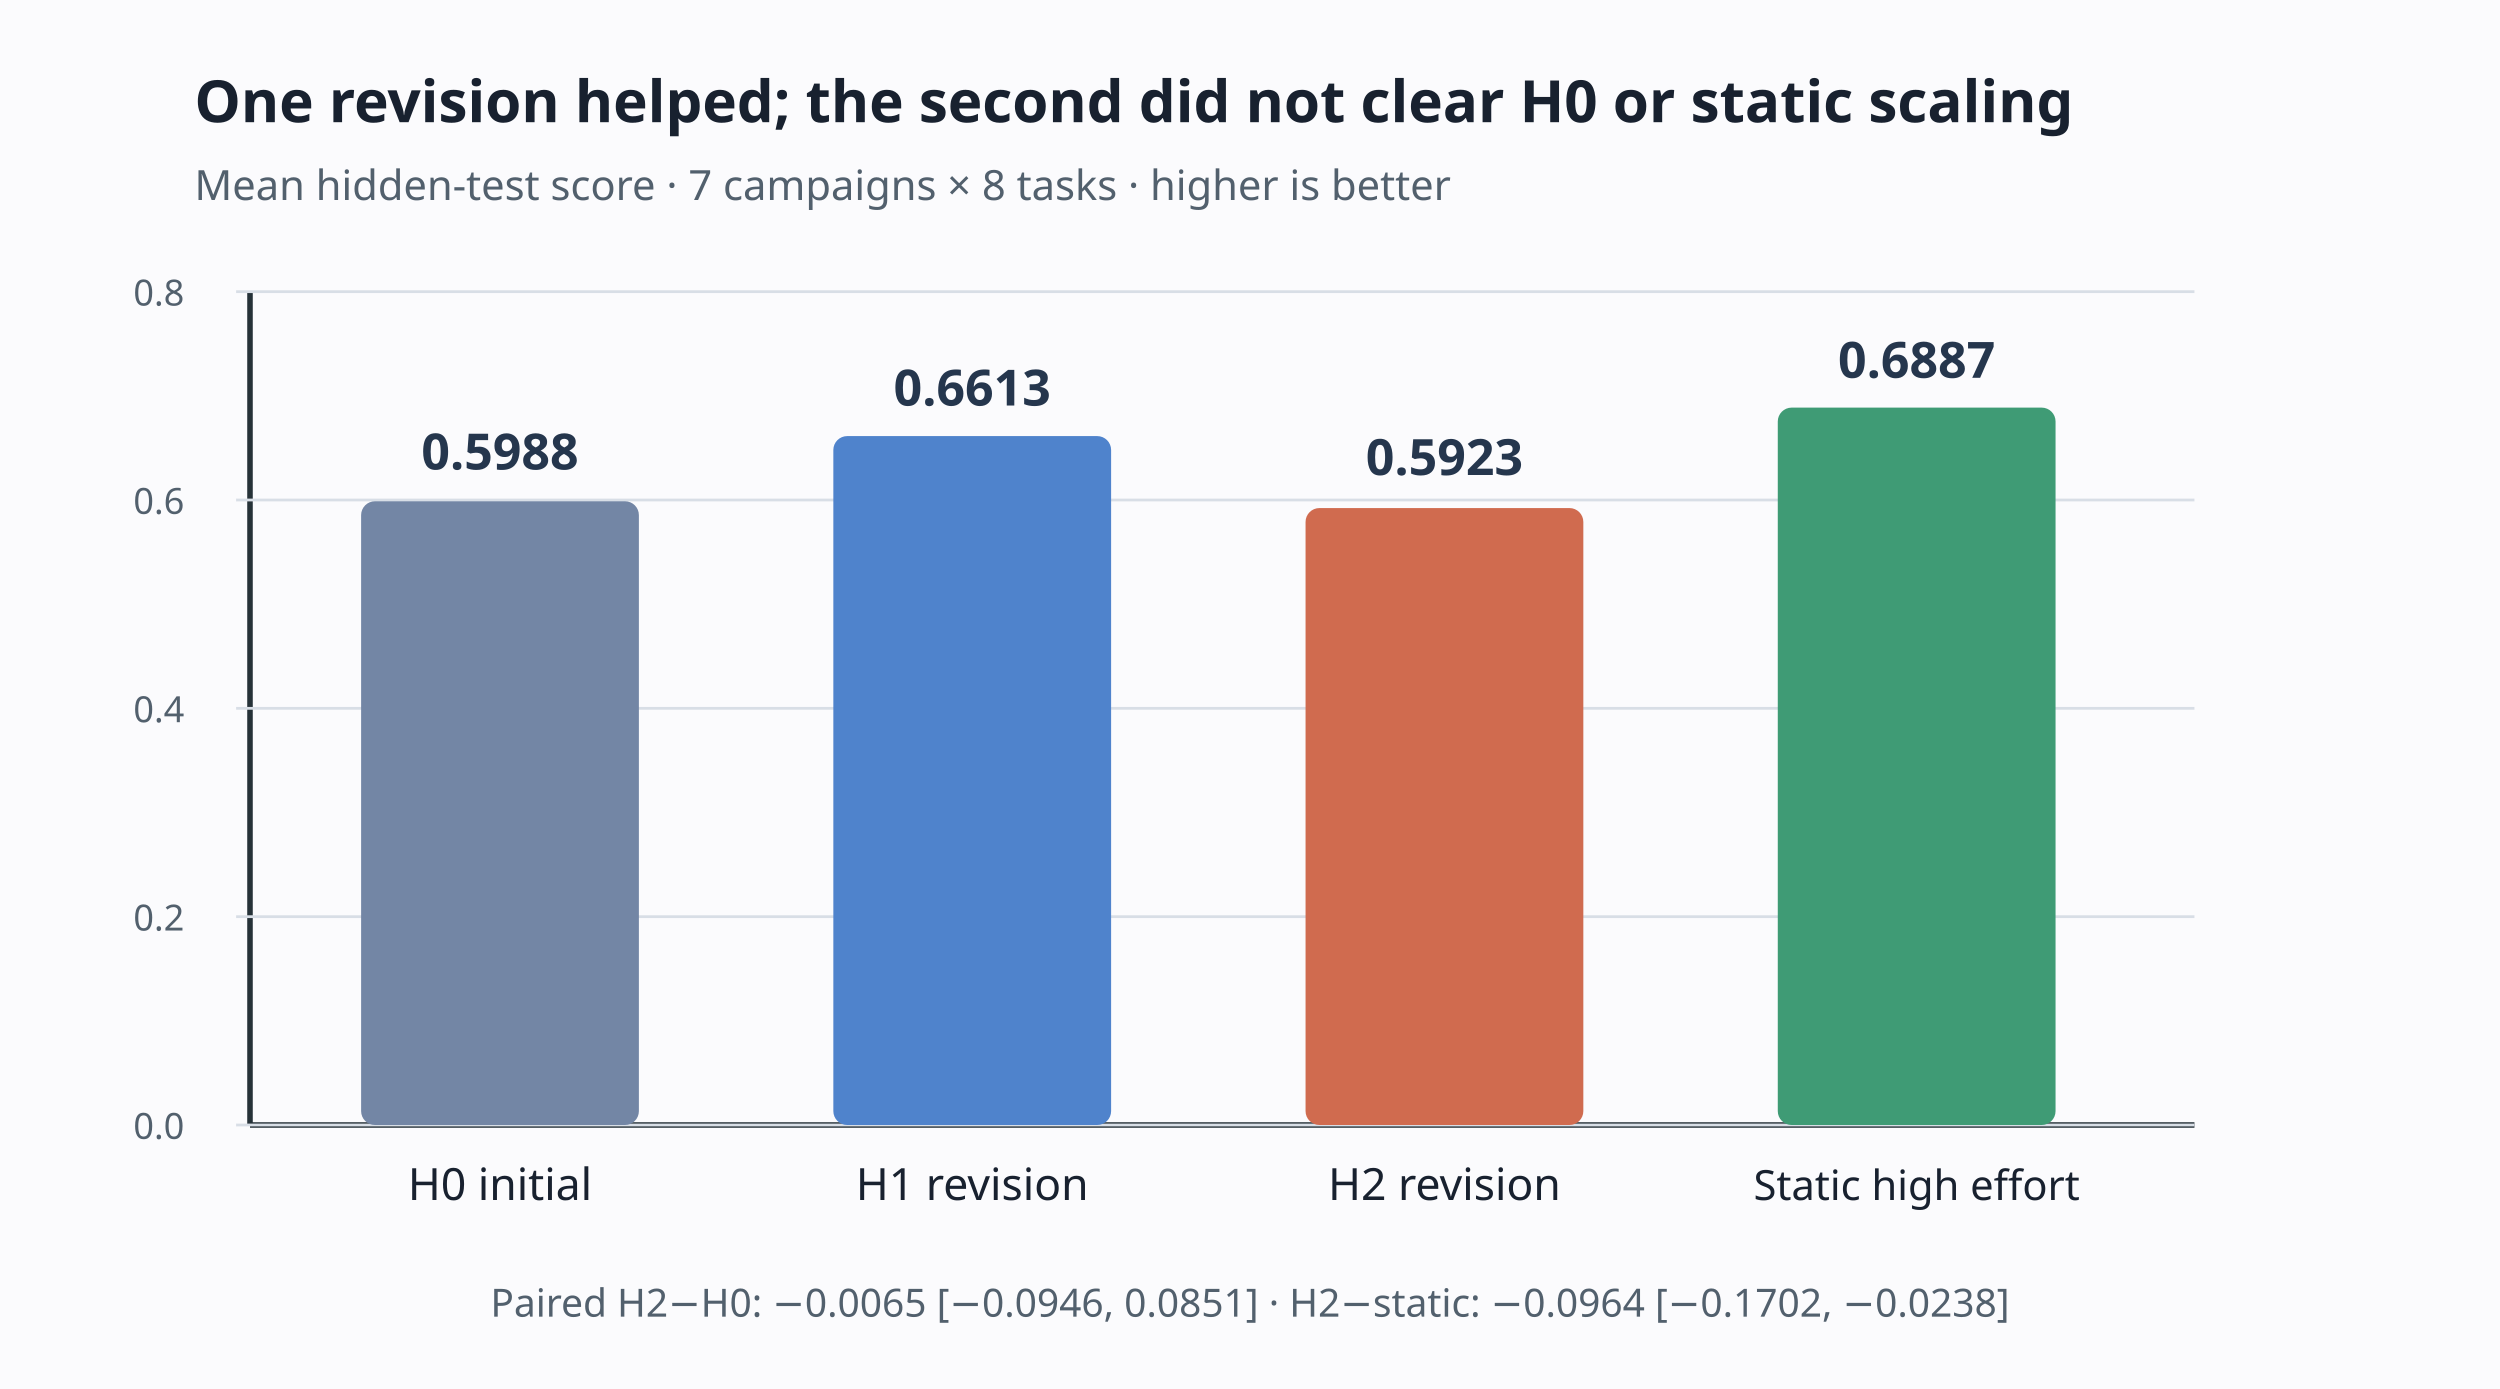
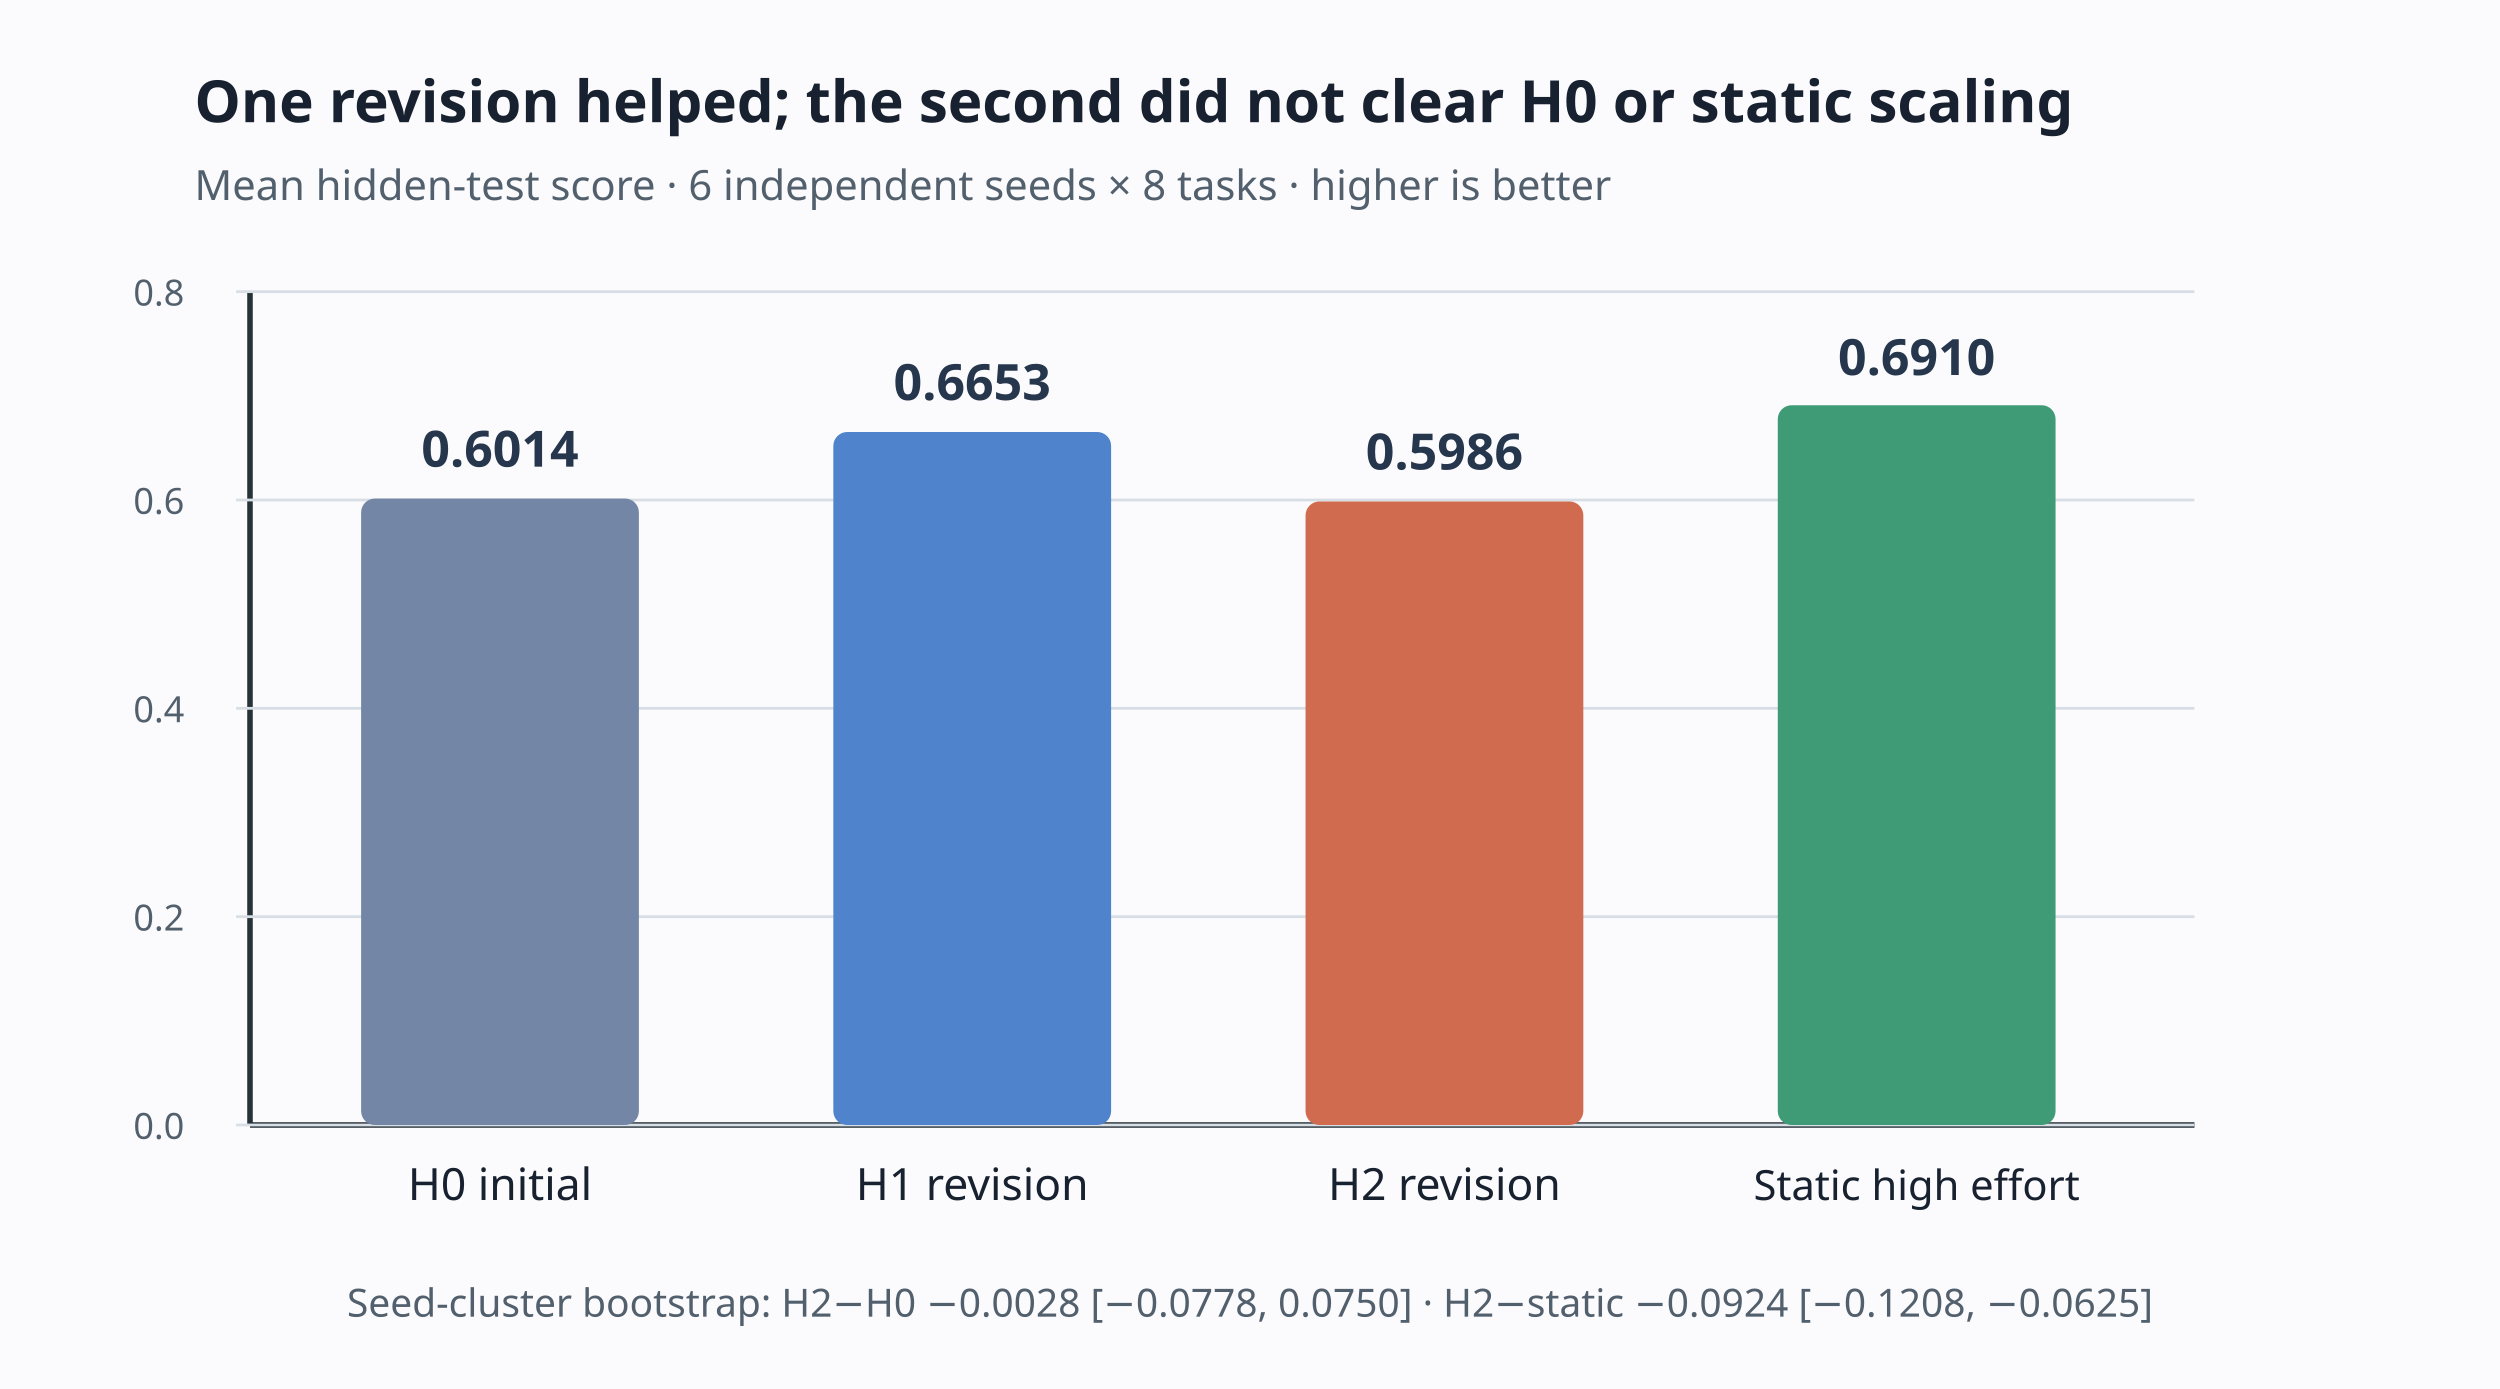
<svg xmlns="http://www.w3.org/2000/svg" width="900" height="500" viewBox="0 0 900 500" role="img" aria-labelledby="title desc">
  <rect width="900" height="500" fill="#fbfbfd" />
  <text x="70" y="44" font-family="sans-serif" font-size="21" font-weight="700" fill="#18212f">One revision helped; the second did not clear H0 or static scaling</text>
-   <text x="70" y="72" font-family="sans-serif" font-size="15" fill="#52606d">Mean hidden-test score · 7 campaigns × 8 tasks · higher is better</text>
+   <text x="70" y="72" font-family="sans-serif" font-size="15" fill="#52606d">Mean hidden-test score · 6 independent seeds × 8 tasks · higher is better</text>
  <line x1="90" y1="405" x2="790" y2="405" stroke="#263238" stroke-width="2" />
  <line x1="90" y1="105" x2="90" y2="405" stroke="#263238" stroke-width="2" />
  <g font-family="sans-serif" font-size="13" fill="#52606d">
    <line x1="85" y1="405" x2="790" y2="405" stroke="#d8dee6" />
    <text x="48" y="410">0.0</text>
    <line x1="85" y1="330" x2="790" y2="330" stroke="#d8dee6" />
    <text x="48" y="335">0.2</text>
    <line x1="85" y1="255" x2="790" y2="255" stroke="#d8dee6" />
    <text x="48" y="260">0.4</text>
    <line x1="85" y1="180" x2="790" y2="180" stroke="#d8dee6" />
    <text x="48" y="185">0.6</text>
    <line x1="85" y1="105" x2="790" y2="105" stroke="#d8dee6" />
    <text x="48" y="110">0.8</text>
  </g>
-   <rect x="130" y="180.45" width="100" height="224.55" rx="5" fill="#7386a5" />
-   <rect x="300" y="156.99" width="100" height="248.01" rx="5" fill="#4f83cc" />
-   <rect x="470" y="182.90" width="100" height="222.10" rx="5" fill="#d06b4f" />
-   <rect x="640" y="146.74" width="100" height="258.26" rx="5" fill="#3f9b75" />
+   <rect x="130" y="179.48" width="100" height="225.52" rx="5" fill="#7386a5" />
+   <rect x="300" y="155.52" width="100" height="249.48" rx="5" fill="#4f83cc" />
+   <rect x="470" y="180.52" width="100" height="224.48" rx="5" fill="#d06b4f" />
+   <rect x="640" y="145.89" width="100" height="259.11" rx="5" fill="#3f9b75" />
  <g font-family="sans-serif" text-anchor="middle">
-     <text x="180" y="169" font-size="18" font-weight="700" fill="#25364d">0.5988</text>
-     <text x="350" y="146" font-size="18" font-weight="700" fill="#25364d">0.6613</text>
-     <text x="520" y="171" font-size="18" font-weight="700" fill="#25364d">0.5923</text>
-     <text x="690" y="136" font-size="18" font-weight="700" fill="#25364d">0.6887</text>
+     <text x="180" y="168" font-size="18" font-weight="700" fill="#25364d">0.6014</text>
+     <text x="350" y="144" font-size="18" font-weight="700" fill="#25364d">0.6653</text>
+     <text x="520" y="169" font-size="18" font-weight="700" fill="#25364d">0.5986</text>
+     <text x="690" y="135" font-size="18" font-weight="700" fill="#25364d">0.6910</text>
    <text x="180" y="432" font-size="16" fill="#18212f">H0 initial</text>
    <text x="350" y="432" font-size="16" fill="#18212f">H1 revision</text>
    <text x="520" y="432" font-size="16" fill="#18212f">H2 revision</text>
    <text x="690" y="432" font-size="15" fill="#18212f">Static high effort</text>
  </g>
-   <text x="450" y="474" font-family="sans-serif" font-size="14" text-anchor="middle" fill="#52606d">Paired H2−H0: −0.0065 [−0.0946, 0.0851] · H2−static: −0.0964 [−0.1702, −0.0238]</text>
+   <text x="450" y="474" font-family="sans-serif" font-size="14" text-anchor="middle" fill="#52606d">Seed-cluster bootstrap: H2−H0 −0.0028 [−0.0778, 0.0750] · H2−static −0.0924 [−0.1208, −0.0625]</text>
</svg>
